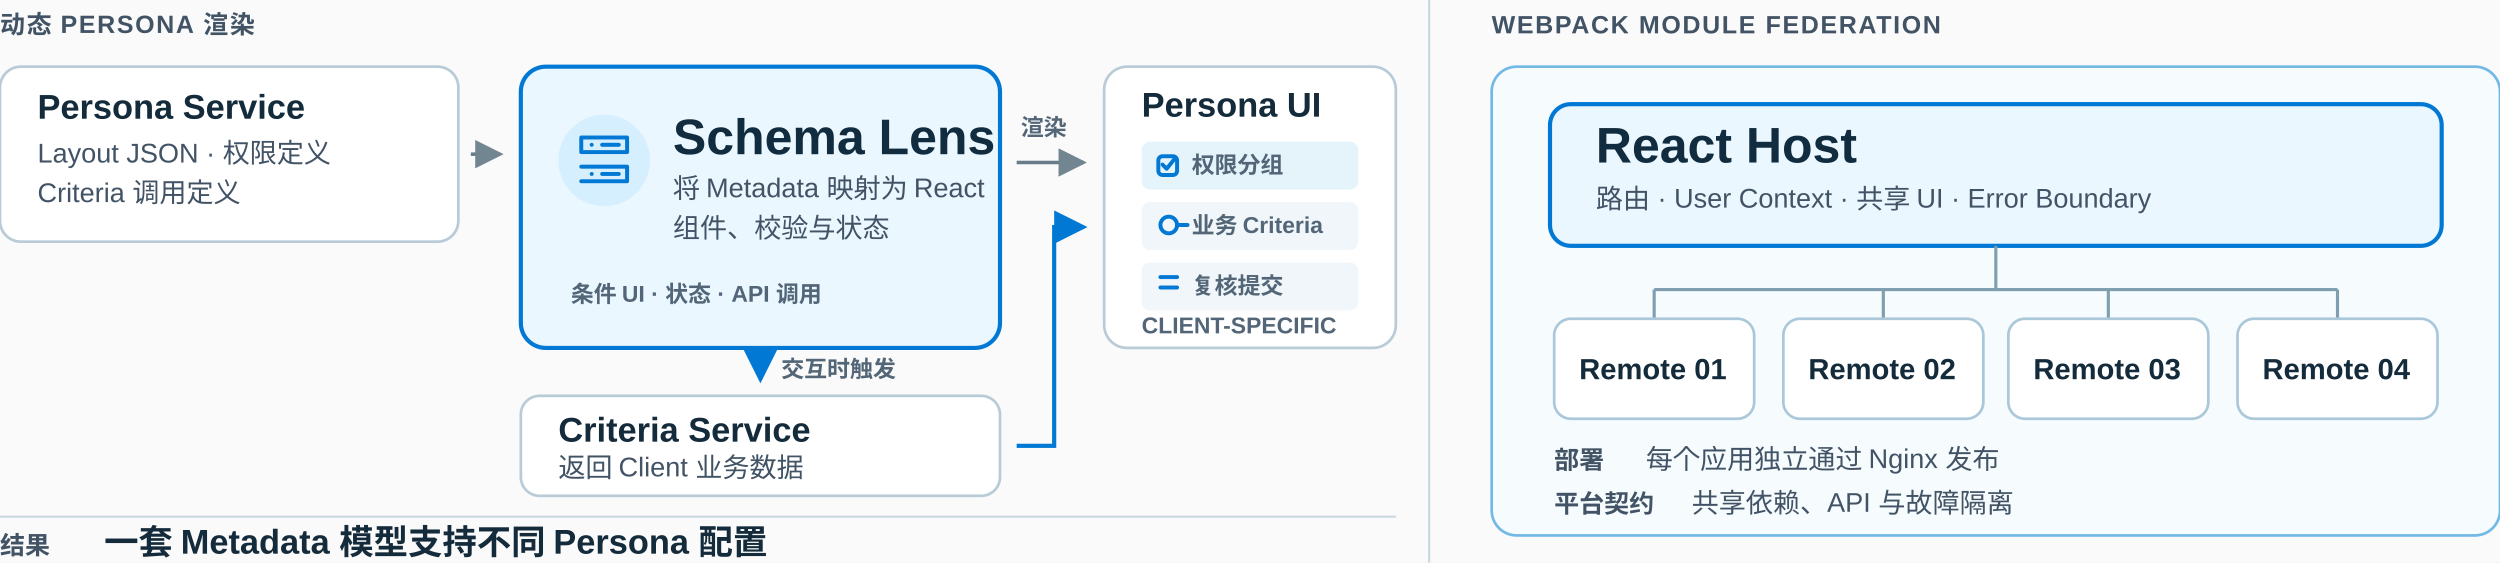
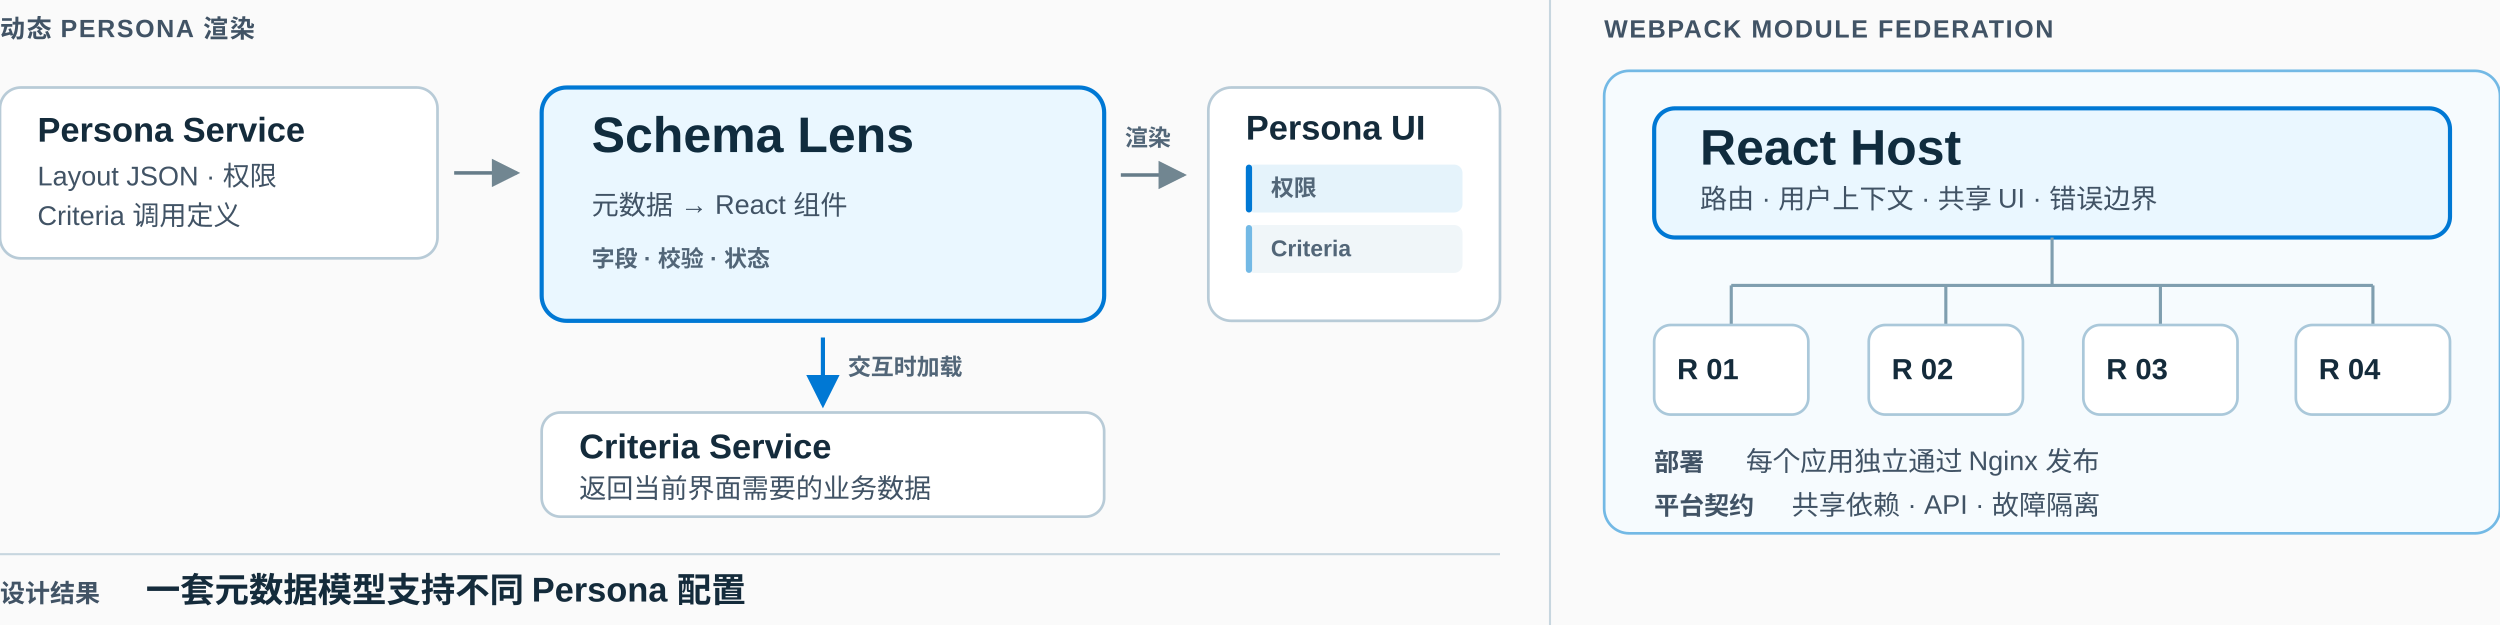
- <svg xmlns="http://www.w3.org/2000/svg" width="1200" height="270" viewBox="0 0 1200 270" role="img" aria-labelledby="title desc">
+ <svg xmlns="http://www.w3.org/2000/svg" width="1200" height="300" viewBox="0 0 1200 300" role="img" aria-labelledby="title desc">
  <defs>
    <marker id="arrow" markerWidth="8" markerHeight="8" refX="7" refY="4" orient="auto">
      <path d="M0 0L8 4L0 8Z" fill="#718691" />
    </marker>
    <marker id="blueArrow" markerWidth="8" markerHeight="8" refX="7" refY="4" orient="auto">
      <path d="M0 0L8 4L0 8Z" fill="#0078d4" />
    </marker>
    <style>
      .eyebrow{font:700 12px Arial,"PingFang SC","Microsoft YaHei",sans-serif;letter-spacing:.065em;fill:#415365}.title{font:700 16.5px Arial,"PingFang SC","Microsoft YaHei",sans-serif;fill:#142b3b}.hero{font:700 24px Arial,"PingFang SC","Microsoft YaHei",sans-serif;fill:#102c3e}.sub{font:400 13px Arial,"PingFang SC","Microsoft YaHei",sans-serif;fill:#415365}.small{font:600 11px Arial,"PingFang SC","Microsoft YaHei",sans-serif;fill:#526678}.node{fill:#fff;stroke:#b8cbd7;stroke-width:1.3}.focus{fill:#eaf7ff;stroke:#0078d4;stroke-width:2}.zone{fill:#f6fbfe;stroke:#73b9e5;stroke-width:1.3}.line{stroke:#667c89;stroke-width:1.7;fill:none;marker-end:url(#arrow)}.blueLine{stroke:#0078d4;stroke-width:2;fill:none;marker-end:url(#blueArrow)}.icon{fill:none;stroke:#0078d4;stroke-width:1.9;stroke-linecap:round;stroke-linejoin:round}.remote{fill:#fff;stroke:#aac8da;stroke-width:1.3}.remoteTitle{font:700 14px Arial,"PingFang SC","Microsoft YaHei",sans-serif;fill:#142b3b}.footer{font:700 12px Arial,"PingFang SC","Microsoft YaHei",sans-serif;fill:#415365}
    </style>
  </defs>
-   <rect width="1200" height="270" fill="#fafafa" />
-   <text class="eyebrow" x="0" y="16">动态 PERSONA 渲染</text>
-   <rect class="node" x="0" y="32" width="220" height="84" rx="10" />
-   <text class="title" x="18" y="57">Persona Service</text>
-   <text class="sub" x="18" y="78">Layout JSON · 权限定义</text>
-   <text class="sub" x="18" y="97">Criteria 调用定义</text>
-   <path class="line" d="M226 74H240" />
-   <rect class="focus" x="250" y="32" width="230" height="135" rx="12" />
-   <circle cx="290" cy="77" r="22" fill="#d6efff" />
-   <path class="icon" d="M279 66h22v7h-22zM279 80h22v7h-22M284 69.5h.01m0 14h.01m5-14h8m-8 14h8" />
-   <text class="hero" x="323" y="74">Schema Lens</text>
-   <text class="sub" x="323" y="95">将 Metadata 映射为 React</text>
-   <text class="sub" x="323" y="114">组件、校验与状态</text>
-   <text class="small" x="274" y="145">条件 UI · 状态 · API 调用</text>
-   <path class="line" d="M488 78H520" />
-   <text class="small" x="490" y="65">渲染</text>
-   <rect class="node" x="530" y="32" width="140" height="135" rx="11" />
-   <text class="title" x="548" y="56">Persona UI</text>
-   <rect x="548" y="68" width="104" height="23" rx="4" fill="#e5f3fb" />
-   <rect class="icon" x="556" y="75" width="9" height="9" rx="2" />
-   <path class="icon" d="m558 79 2 2 4-5" />
-   <text class="small" x="572" y="83">权限分组</text>
-   <rect x="548" y="97" width="104" height="23" rx="4" fill="#f0f6f9" />
-   <circle class="icon" cx="561" cy="108" r="4" />
-   <path class="icon" d="M565 108h5" />
-   <text class="small" x="572" y="112">业务 Criteria</text>
-   <rect x="548" y="126" width="104" height="23" rx="4" fill="#f0f6f9" />
-   <path class="icon" d="M557 133h8m-8 5h8" />
-   <text class="small" x="572" y="141">复核提交</text>
-   <text class="small" x="548" y="160">CLIENT-SPECIFIC</text>
-   <path class="blueLine" d="M365 173V182" />
-   <text class="small" x="375" y="181">交互时触发</text>
-   <rect class="node" x="250" y="190" width="230" height="48" rx="9" />
-   <text class="title" x="268" y="212">Criteria Service</text>
-   <text class="sub" x="268" y="229">返回 Client 业务数据</text>
-   <path class="blueLine" d="M488 214H506V109H520" />
-   <line x1="0" y1="248" x2="670" y2="248" stroke="#c7d6df" />
-   <text class="footer" x="0" y="266">结果</text>
-   <text class="title" x="50" y="266">一套 Metadata 模型支持不同 Persona 配置</text>
-   <line x1="686" y1="0" x2="686" y2="270" stroke="#c7d6df" />
-   <text class="eyebrow" x="716" y="16">WEBPACK MODULE FEDERATION</text>
-   <rect class="zone" x="716" y="32" width="484" height="225" rx="12" />
-   <rect class="focus" x="744" y="50" width="428" height="68" rx="10" />
-   <text class="hero" x="766" y="78">React Host</text>
-   <text class="sub" x="766" y="100">路由 · User Context · 共享 UI · Error Boundary</text>
-   <path d="M958 118V139M794 139H1122M794 139V153M904 139V153M1012 139V153M1122 139V153" stroke="#7f9eaf" stroke-width="1.5" fill="none" />
-   <rect class="remote" x="746" y="153" width="96" height="48" rx="8" />
-   <text class="remoteTitle" x="758" y="182">Remote 01</text>
-   <rect class="remote" x="856" y="153" width="96" height="48" rx="8" />
-   <text class="remoteTitle" x="868" y="182">Remote 02</text>
-   <rect class="remote" x="964" y="153" width="96" height="48" rx="8" />
-   <text class="remoteTitle" x="976" y="182">Remote 03</text>
-   <rect class="remote" x="1074" y="153" width="96" height="48" rx="8" />
-   <text class="remoteTitle" x="1086" y="182">Remote 04</text>
-   <text class="footer" x="746" y="225">部署</text>
-   <text class="sub" x="790" y="225">每个应用独立通过 Nginx 发布</text>
-   <text class="footer" x="746" y="246">平台契约</text>
-   <text class="sub" x="812" y="246">共享依赖、API 与故障隔离</text>
+   <rect width="1200" height="300" fill="#fafafa" />
+   <text class="eyebrow" x="0" y="18">动态 PERSONA 渲染</text>
+   <rect class="node" x="0" y="42" width="210" height="82" rx="10" />
+   <text class="title" x="18" y="68">Persona Service</text>
+   <text class="sub" x="18" y="89">Layout JSON · 权限</text>
+   <text class="sub" x="18" y="108">Criteria 调用定义</text>
+   <path class="line" d="M218 83H248" />
+   <rect class="focus" x="260" y="42" width="270" height="112" rx="12" />
+   <text class="hero" x="284" y="73">Schema Lens</text>
+   <text class="sub" x="284" y="103">元数据 → React 组件</text>
+   <text class="small" x="284" y="128">字段 · 校验 · 状态</text>
+   <text class="small" x="540" y="70">渲染</text>
+   <path class="line" d="M538 84H568" />
+   <rect class="node" x="580" y="42" width="140" height="112" rx="11" />
+   <text class="title" x="598" y="67">Persona UI</text>
+   <rect x="598" y="79" width="104" height="23" rx="4" fill="#e5f3fb" />
+   <rect x="598" y="79" width="3" height="23" rx="1.5" fill="#0078d4" />
+   <text class="small" x="610" y="94">权限</text>
+   <rect x="598" y="108" width="104" height="23" rx="4" fill="#f0f6f9" />
+   <rect x="598" y="108" width="3" height="23" rx="1.5" fill="#73b9e5" />
+   <text class="small" x="610" y="123">Criteria</text>
+   <path class="blueLine" d="M395 162V194" />
+   <text class="small" x="407" y="180">交互时加载</text>
+   <rect class="node" x="260" y="198" width="270" height="50" rx="9" />
+   <text class="title" x="278" y="220">Criteria Service</text>
+   <text class="sub" x="278" y="239">返回当前界面需要的业务数据</text>
+   <line x1="0" y1="266" x2="720" y2="266" stroke="#c7d6df" />
+   <text class="footer" x="0" y="289">设计结果</text>
+   <text class="title" x="70" y="289">一套元数据模型支持不同 Persona 配置</text>
+   <line x1="744" y1="0" x2="744" y2="300" stroke="#c7d6df" />
+   <text class="eyebrow" x="770" y="18">WEBPACK MODULE FEDERATION</text>
+   <rect class="zone" x="770" y="34" width="430" height="222" rx="12" />
+   <rect class="focus" x="794" y="52" width="382" height="62" rx="10" />
+   <text class="hero" x="816" y="79">React Host</text>
+   <text class="sub" x="816" y="100">路由 · 用户上下文 · 共享 UI · 错误边界</text>
+   <path d="M985 114V137M831 137H1139M831 137V156M934 137V156M1037 137V156M1139 137V156" stroke="#7f9eaf" stroke-width="1.5" fill="none" />
+   <rect class="remote" x="794" y="156" width="74" height="43" rx="8" />
+   <text class="remoteTitle" x="805" y="182">R 01</text>
+   <rect class="remote" x="897" y="156" width="74" height="43" rx="8" />
+   <text class="remoteTitle" x="908" y="182">R 02</text>
+   <rect class="remote" x="1000" y="156" width="74" height="43" rx="8" />
+   <text class="remoteTitle" x="1011" y="182">R 03</text>
+   <rect class="remote" x="1102" y="156" width="74" height="43" rx="8" />
+   <text class="remoteTitle" x="1113" y="182">R 04</text>
+   <text class="footer" x="794" y="226">部署</text>
+   <text class="sub" x="838" y="226">每个应用独立通过 Nginx 发布</text>
+   <text class="footer" x="794" y="247">平台契约</text>
+   <text class="sub" x="860" y="247">共享依赖 · API · 故障隔离</text>
</svg>
